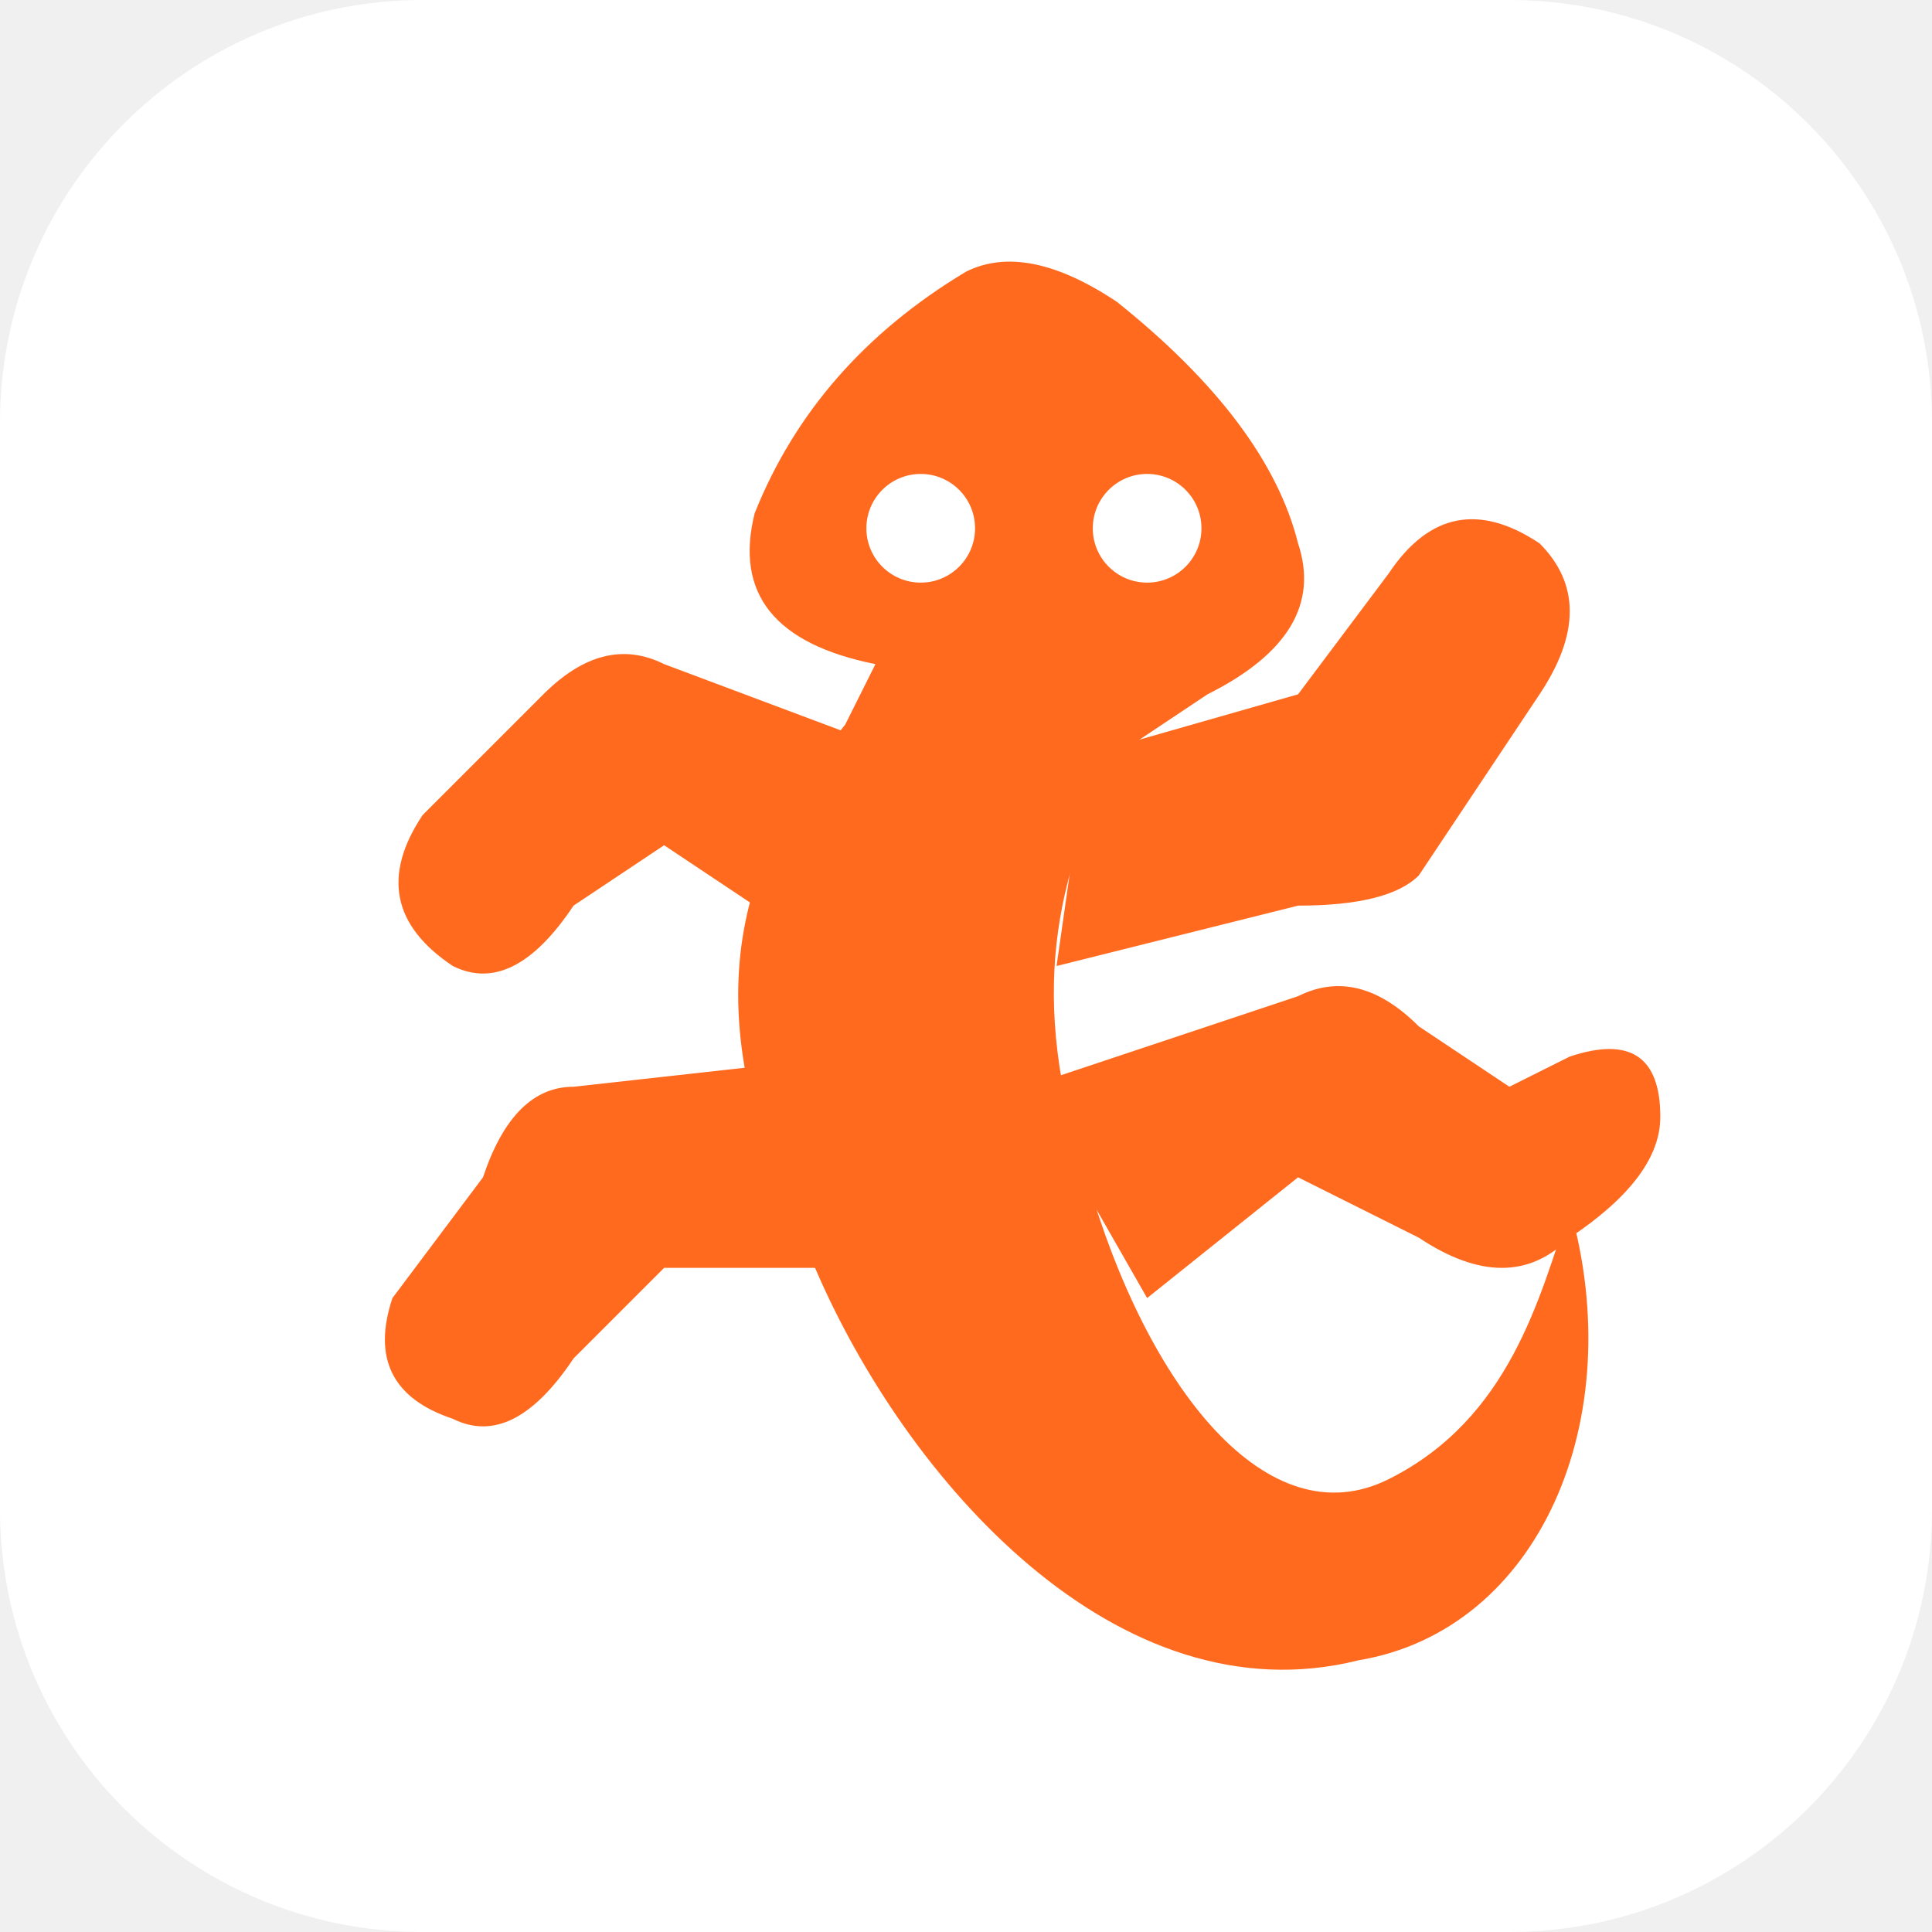
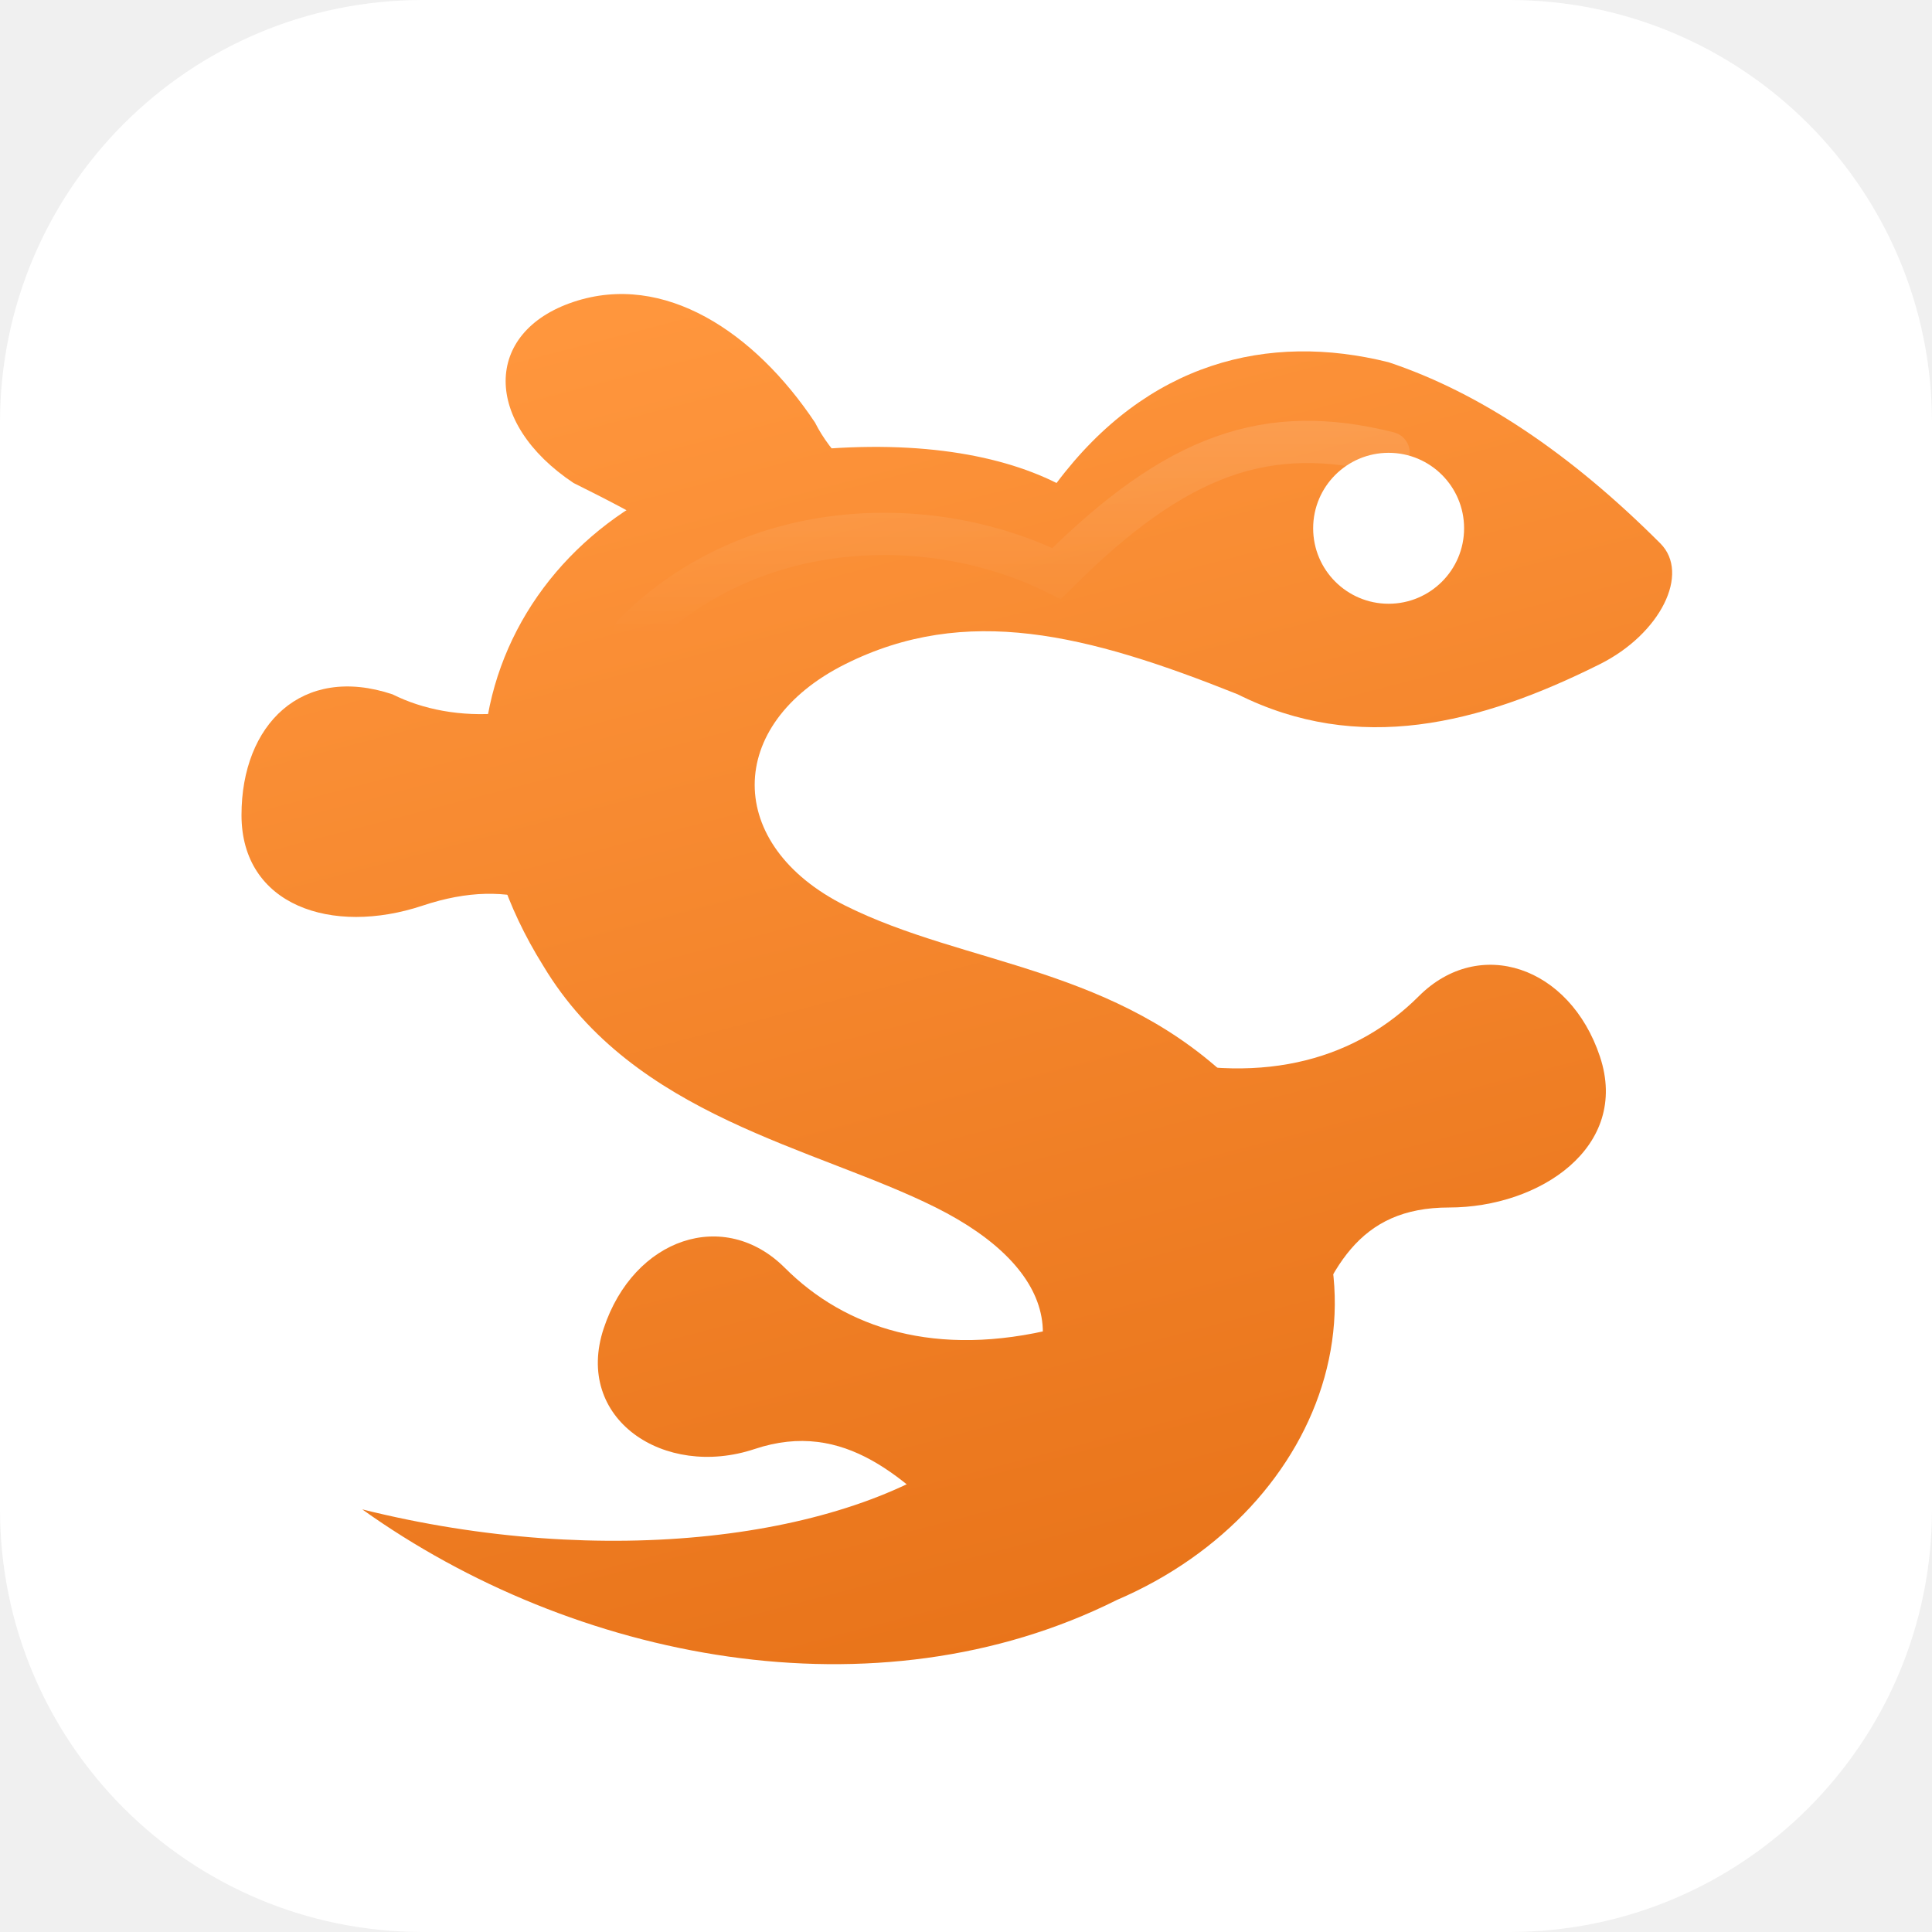
- <svg xmlns="http://www.w3.org/2000/svg" viewBox="0 0 64 64" width="64" height="64" role="img" aria-labelledby="title">
-   <rect width="64" height="64" rx="14" fill="#ffffff" />
-   <g fill="#ff6a1f">
-     <path d="M30 25              L22 22 Q20 21 18 23              L14 27 Q12 30 15 32              Q17 33 19 30 L22 28              L28 32 Z" />
-     <path d="M36 25              L43 23 L46 19              Q48 16 51 18 Q53 20 51 23              L47 29 Q46 30 43 30              L35 32 Z" />
-     <path d="M28 35              L19 36 Q17 36 16 39              L13 43 Q12 46 15 47              Q17 48 19 45 L22 42              L32 42 Z" />
-     <path d="M34 36              L43 33 Q45 32 47 34              L50 36 L52 35              Q55 34 55 37 Q55 39 52 41              Q50 43 47 41 L43 39              L38 43 Z" />
-     <path d="M32 9              Q34 8 37 10              Q42 14 43 18              Q44 21 40 23              L37 25              C35 29 34 33 36 39              C38 46 42 51 46 49              C50 47 51 43 52 40              C54 47 51 54 45 55              C37 57 30 49 27 42              C23 34 24 29 28 24              L29 22              Q24 21 25 17              Q27 12 32 9 Z" />
+ <svg xmlns="http://www.w3.org/2000/svg" width="64" height="64" viewBox="0 0 64 64" role="img" aria-labelledby="salamandra-title">
+   <defs>
+     <linearGradient id="salamandra-a-fire" x1="26" y1="9" x2="38" y2="55" gradientUnits="userSpaceOnUse">
+       <stop stop-color="#FF963D" />
+       <stop offset="1" stop-color="#E87319" />
+     </linearGradient>
+     <linearGradient id="salamandra-a-light" x1="36" y1="12" x2="36" y2="21" gradientUnits="userSpaceOnUse">
+       <stop stop-color="#FFFFFF" stop-opacity=".16" />
+       <stop offset="1" stop-color="#FFFFFF" stop-opacity="0" />
+     </linearGradient>
+   </defs>
+   <rect width="64" height="64" rx="14" fill="#FFFFFF" />
+   <g fill="url(#salamandra-a-fire)">
+     <path d="M25 20              C23 18 21 17 19 16              C16 14 16 11 19 10              C22 9 25 11 27 14              C28 16 31 18 35 19              Z" />
+     <path d="M21 22              C18 24 15 24 13 23              C10 22 8 24 8 27              C8 30 11 31 14 30              C17 29 19 30 21 32              Z" />
+     <path d="M38 35              C42 36 45 35 47 33              C49 31 52 32 53 35              C54 38 51 40 48 40              C45 40 44 42 43 45              Z" />
+     <path d="M35 44              C31 45 28 44 26 42              C24 40 21 41 20 44              C19 47 22 49 25 48              C28 47 30 49 32 51              Z" />
+     <path fill-rule="evenodd" d="       M35 16       C38 12 42 11 46 12       C49 13 52 15 55 18       C56 19 55 21 53 22       C49 24 45 25 41 23       C36 21 32 20 28 22       C24 24 24 28 28 30       C32 32 37 32 41 36       C47 42 44 50 37 53       C29 57 19 55 12 50       C20 52 28 51 32 48       C36 45 35 42 31 40       C27 38 21 37 18 32       C13 24 18 16 26 15       C30 14.5 33 15 35 16       Z        M48.5 17.5       A2.5 2.5 0 1 0 43.5 17.5       A2.5 2.5 0 1 0 48.5 17.5       Z" />
  </g>
-   <g fill="#ffffff">
-     <circle cx="30.5" cy="17.5" r="1.8" />
-     <circle cx="38" cy="17.5" r="1.8" />
-   </g>
+   <path d="M21 21            C25 17 31 17 35 19            C39 15 42 14 46 15" fill="none" stroke="url(#salamandra-a-light)" stroke-width="1.4" stroke-linecap="round" />
</svg>
